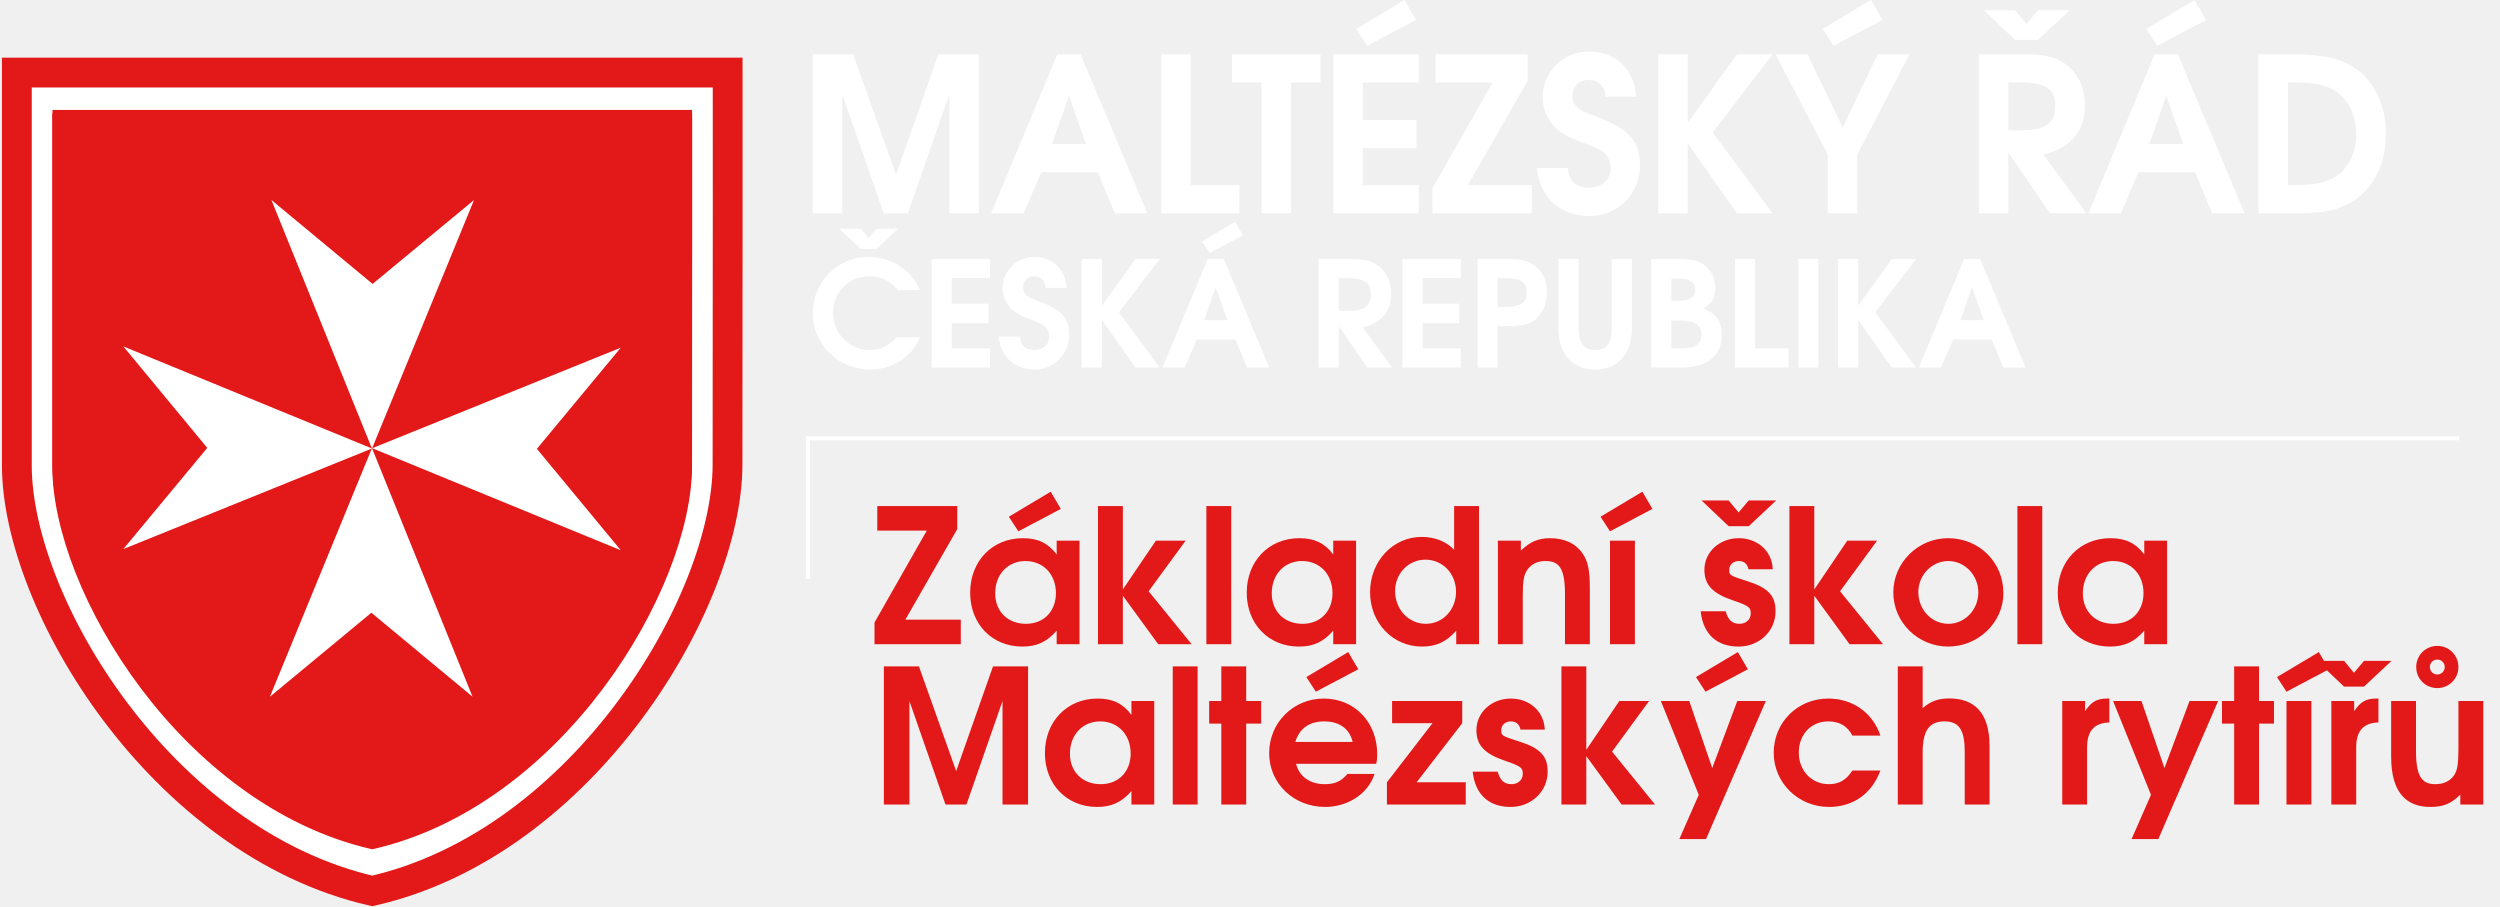
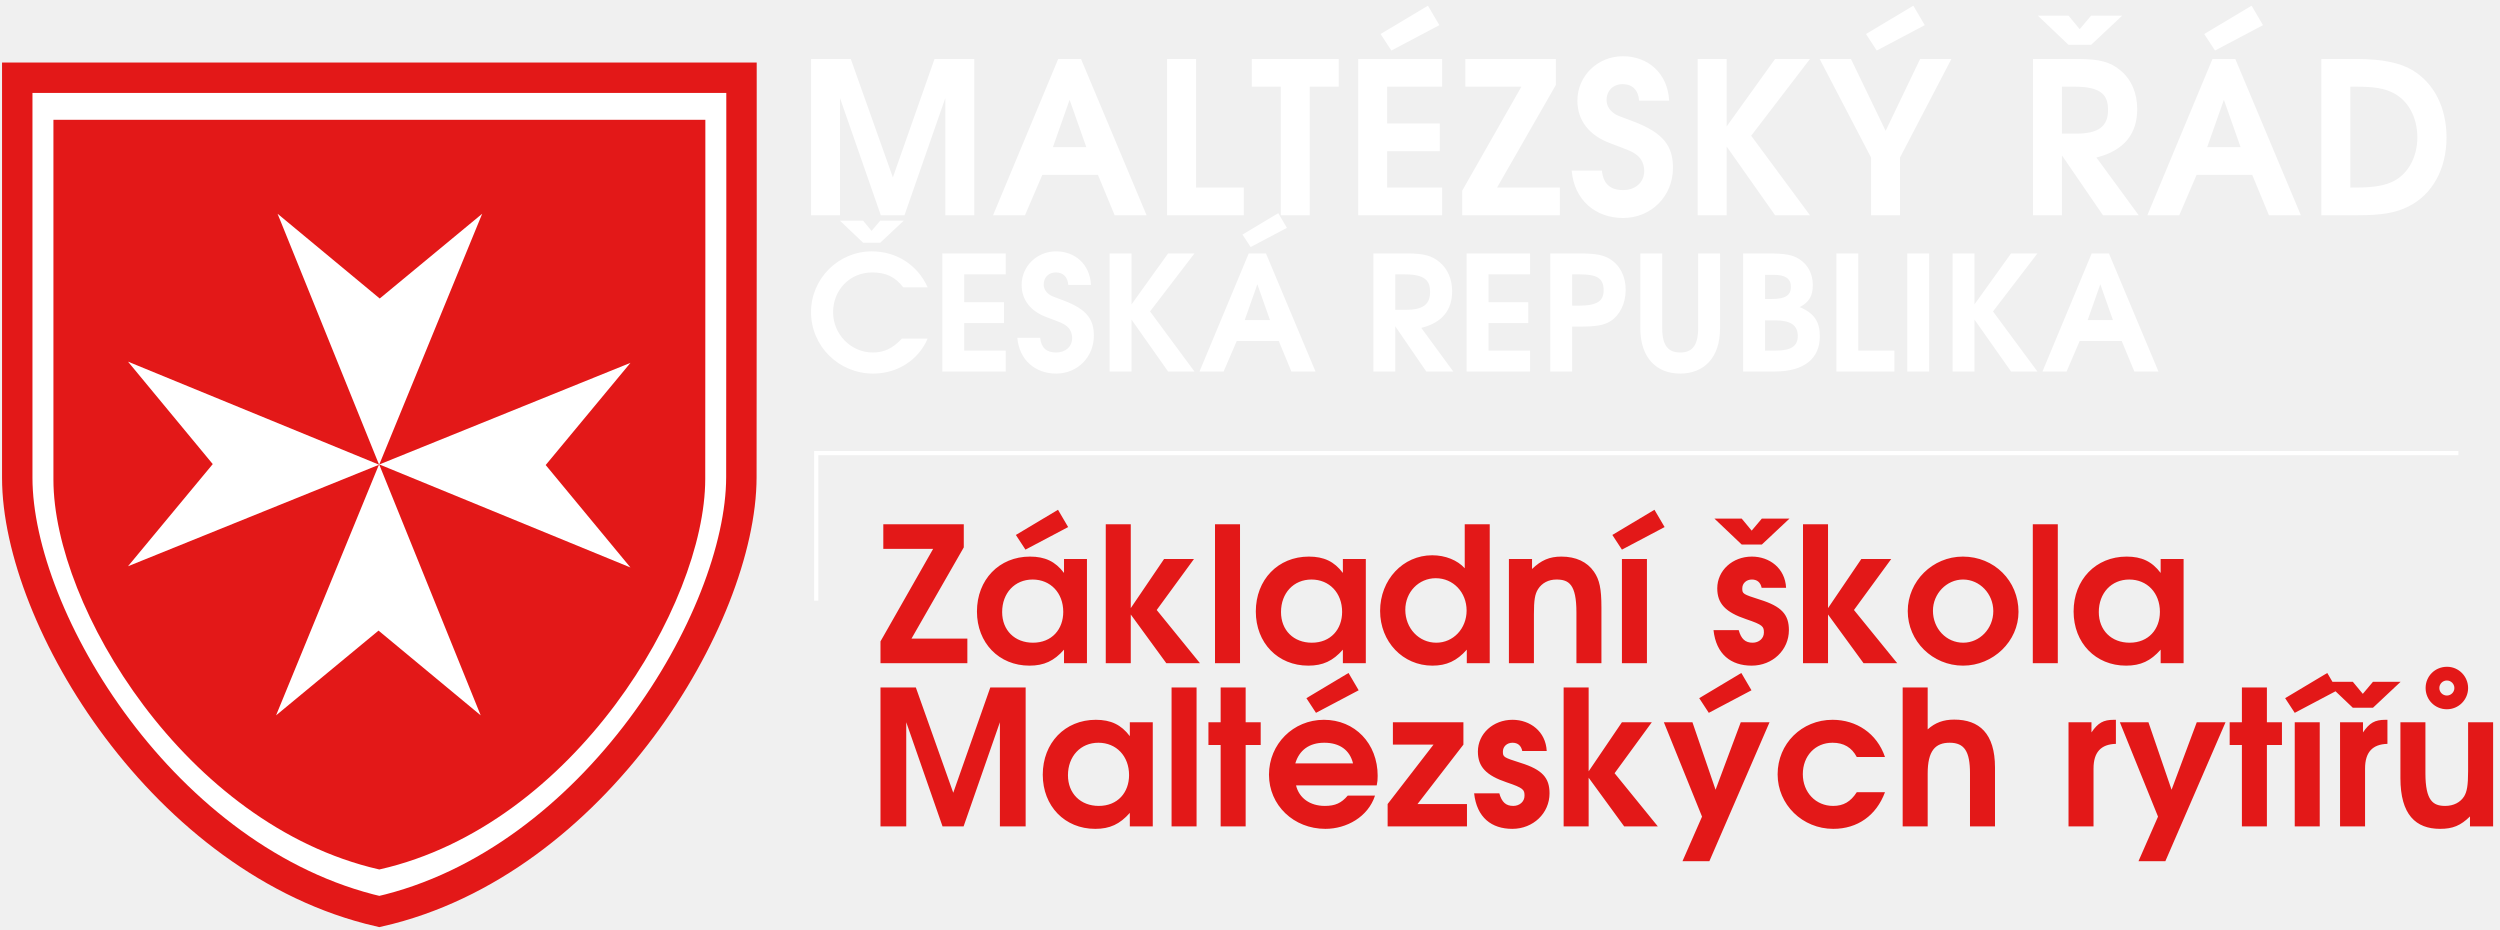
- <svg xmlns="http://www.w3.org/2000/svg" viewBox="0 -7.2 367.9 133.4" width="367.9" height="133.4" role="img">
+ <svg xmlns="http://www.w3.org/2000/svg" viewBox="-0.5 -8.91 364.30 135.51" width="364.30" height="135.51" role="img">
  <g transform="translate(-113.9 -228.2)">
-     <path fill-rule="nonzero" fill="#fff" d="M 168.67 352.11 C 200.06 344.96 221.41 309.17 221.43 288.82 C 221.47 264.14 221.45 230.60 221.45 230.60 L 115.91 230.60 C 115.91 230.60 115.90 263.93 115.91 288.91 C 115.91 309.43 137.35 344.91 168.67 352.11 " />
-     <path fill="none" stroke-width="4.43" stroke-linejoin="miter" stroke="#e31818" d="M 0.00 -0.00 C 31.42 7.15 52.79 42.99 52.82 63.36 C 52.86 88.07 52.84 121.65 52.84 121.65 L -52.82 121.65 C -52.82 121.65 -52.83 88.28 -52.82 63.27 C -52.82 42.73 -31.36 7.21 0.00 -0.00 Z M 0.00 -0.00 " transform="matrix(0.99, 0, 0, -0.99, 168.67, 352.11)" />
-     <path fill-rule="nonzero" fill="#e31818" d="M 168.67 345.53 C 196.66 339.16 215.69 307.24 215.72 289.10 C 215.75 267.09 215.74 237.18 215.74 237.18 L 121.62 237.18 C 121.62 237.18 121.62 266.91 121.62 289.18 C 121.63 307.47 140.74 339.11 168.67 345.53 " />
-     <path fill="none" stroke-width="0.89" stroke-linejoin="miter" stroke="#e31818" d="M -0.00 0.00 C 28.02 6.38 47.07 38.33 47.10 56.50 C 47.13 78.53 47.12 108.48 47.12 108.48 L -47.10 108.48 C -47.10 108.48 -47.11 78.72 -47.10 56.42 C -47.10 38.10 -27.96 6.43 -0.00 0.00 Z M -0.00 0.00 " transform="matrix(0.99, 0, 0, -0.99, 168.67, 345.53)" />
-     <path fill-rule="nonzero" fill="#fff" d="M 168.64 286.94 L 153.62 323.53 L 168.55 311.17 L 183.44 323.53 L 168.64 286.94 " />
-     <path fill-rule="nonzero" fill="#fff" d="M 168.64 287.02 L 183.66 250.43 L 168.73 262.78 L 153.84 250.43 L 168.64 287.02 " />
-     <path fill-rule="nonzero" fill="#fff" d="M 168.67 286.96 L 205.26 301.98 L 192.91 287.05 L 205.26 272.16 L 168.67 286.96 " />
-     <path fill-rule="nonzero" fill="#fff" d="M 168.64 287.00 L 132.05 271.98 L 144.40 286.91 L 132.05 301.80 L 168.64 287.00 " />
+     <path fill-rule="nonzero" fill="#fff" d="M 168.676 352.117 C 200.066 344.965 221.41 309.176 221.438 288.828 C 221.473 264.148 221.457 230.609 221.457 230.609 L 115.91 230.609 C 115.91 230.609 115.902 263.938 115.91 288.914 C 115.914 309.433 137.351 344.914 168.676 352.117 " />
+     <path fill="none" stroke-width="4.439" stroke-linejoin="miter" stroke="#e31818" d="M 0.001 -0.001 C 31.43 7.16 52.799 42.992 52.827 63.364 C 52.862 88.074 52.846 121.654 52.846 121.654 L -52.829 121.654 C -52.829 121.654 -52.837 88.285 -52.829 63.279 C -52.825 42.734 -31.361 7.21 0.001 -0.001 Z M 0.001 -0.001 " transform="matrix(0.9987, 0, 0, -0.9987, 168.6748, 352.1157)" />
+     <path fill-rule="nonzero" fill="#e31818" d="M 168.676 345.535 C 196.668 339.16 215.699 307.246 215.726 289.101 C 215.754 267.094 215.742 237.188 215.742 237.188 L 121.625 237.188 C 121.625 237.188 121.621 266.91 121.625 289.183 C 121.633 307.476 140.746 339.113 168.676 345.535 " />
+     <path fill="none" stroke-width="0.89" stroke-linejoin="miter" stroke="#e31818" d="M -0.001 0.002 C 28.025 6.384 47.08 38.337 47.107 56.504 C 47.134 78.538 47.123 108.481 47.123 108.481 L -47.109 108.481 C -47.109 108.481 -47.113 78.722 -47.109 56.422 C -47.101 38.106 -27.965 6.431 -0.001 0.002 Z M -0.001 0.002 " transform="matrix(0.9987, 0, 0, -0.9987, 168.6768, 345.5367)" />
+     <path fill-rule="nonzero" fill="#fff" d="M 168.644 286.941 L 153.629 323.531 L 168.559 311.18 L 183.445 323.531 L 168.644 286.941 " />
+     <path fill-rule="nonzero" fill="#fff" d="M 168.648 287.027 L 183.664 250.438 L 168.734 262.789 L 153.848 250.438 L 168.648 287.027 " />
+     <path fill-rule="nonzero" fill="#fff" d="M 168.68 286.969 L 205.269 301.984 L 192.918 287.055 L 205.269 272.164 L 168.68 286.969 " />
+     <path fill-rule="nonzero" fill="#fff" d="M 168.644 287.008 L 132.051 271.988 L 144.402 286.918 L 132.051 301.805 L 168.644 287.008 " />
  </g>
-   <path fill="#fff" d="M119.6 24.19H123.94V6.65L130.05 24.19H133.6L139.71 6.65V24.19H144.05V0.79H138.09L131.86 18.52L125.55 0.79H119.6ZM145.85 24.19H150.63L153.23 18.14H161.55L164.06 24.19H168.84L159.02 0.79H155.6ZM154.81 14 157.31 6.9 159.81 14ZM170.89 24.19H182.39V20.04H175.23V0.79H170.89ZM181.31 4.94H185.65V24.19H189.99V4.94H194.32V0.79H181.31ZM196.22 24.19H208.79V20.04H200.56V14.6H208.45V10.45H200.56V4.94H208.79V0.79H196.22ZM199.58 -2.94 201.19 -0.47 208.38 -4.27 206.67 -7.19ZM210.79 24.19H225.42V20.04H216.01L224.81 4.69V0.79H211.26V4.94H219.65L210.79 20.52ZM226.18 17.51C226.56 21.94 229.75 24.6 233.87 24.6C238.08 24.6 241.34 21.34 241.34 17.1C241.34 13.93 240.04 11.88 235.29 10.1C233.08 9.28 233.02 9.25 232.7 9.06C231.84 8.52 231.4 7.79 231.4 6.94C231.4 5.54 232.38 4.56 233.81 4.56C235.26 4.56 236.15 5.45 236.28 7.03H240.77C240.55 2.92 237.61 0.38 233.84 0.38C230.07 0.38 227.03 3.33 227.03 7.03C227.03 9.98 228.77 12.22 231.91 13.4C235.01 14.57 235.26 14.66 235.96 15.2C236.66 15.74 237.04 16.62 237.04 17.57C237.04 19.25 235.74 20.42 233.87 20.42C231.94 20.42 230.89 19.47 230.7 17.51ZM244.03 24.19H248.37V13.9L255.62 24.19H260.85L252.04 12.29L260.85 0.79H255.62L248.37 10.89V0.79H244.03ZM261.29 0.79 268.98 15.55V24.19H273.32V15.55L281.01 0.79H276.33L271.17 11.56L265.98 0.79ZM268.22 -2.94 269.84 -0.47 277.03 -4.27 275.32 -7.19ZM291.21 24.19H295.55V15.23L301.69 24.19H307.04L300.71 15.55C304.92 14.5 306.82 11.94 306.82 8.3C306.82 5.92 305.96 3.9 304.35 2.54C302.83 1.24 301.15 0.79 297.95 0.79H291.21ZM291.94 -5.7 296.53 -1.33H299.92L304.57 -5.7H299.92L298.21 -3.67L296.53 -5.7ZM295.55 11.97V4.94H297.48C301.6 4.94 302.45 6.33 302.45 8.42C302.45 10.89 301.03 11.97 297.67 11.97ZM307.33 24.19H312.11L314.7 18.14H323.03L325.53 24.19H330.31L320.5 0.79H317.08ZM315.84 -2.94 317.46 -0.47 324.64 -4.27 322.94 -7.19ZM316.29 14 318.79 6.9 321.29 14ZM332.37 24.19H337.82C341.36 24.19 343.48 23.84 345.38 22.89C348.99 21.12 351.11 17.26 351.11 12.54C351.11 8.11 349.28 4.43 346.02 2.47C344.18 1.36 341.39 0.79 337.72 0.79H332.37ZM336.71 20.04V4.94H337.56C340.32 4.94 341.81 5.19 343.17 5.89C345.38 7.03 346.75 9.53 346.75 12.54C346.75 15.36 345.45 17.86 343.36 19C342.06 19.73 340.25 20.04 337.66 20.04Z M119.6 38.84C119.6 43.45 123.35 47.18 128.03 47.18C131.29 47.18 134.15 45.36 135.41 42.44H131.92C130.62 43.8 129.5 44.32 127.96 44.32C125.02 44.32 122.59 41.85 122.59 38.86C122.59 35.85 124.84 33.47 127.9 33.47C129.76 33.47 131.01 34.08 132.1 35.49H135.41C134 32.39 131.12 30.61 127.83 30.61C123.3 30.61 119.6 34.32 119.6 38.84ZM123.52 26.46 126.66 29.44H128.98L132.16 26.46H128.98L127.81 27.84L126.66 26.46ZM137.1 46.9H145.69V44.06H140.06V40.34H145.46V37.5H140.06V33.73H145.69V30.9H137.1ZM146.97 42.33C147.23 45.36 149.42 47.18 152.23 47.18C155.11 47.18 157.34 44.95 157.34 42.05C157.34 39.88 156.46 38.47 153.21 37.26C151.69 36.7 151.65 36.68 151.43 36.55C150.85 36.18 150.54 35.68 150.54 35.1C150.54 34.14 151.22 33.47 152.19 33.47C153.19 33.47 153.79 34.08 153.88 35.16H156.95C156.8 32.35 154.79 30.61 152.21 30.61C149.64 30.61 147.56 32.63 147.56 35.16C147.56 37.17 148.75 38.71 150.89 39.51C153.01 40.31 153.19 40.38 153.66 40.75C154.14 41.12 154.4 41.72 154.4 42.37C154.4 43.52 153.51 44.32 152.23 44.32C150.91 44.32 150.2 43.67 150.07 42.33ZM159.18 46.9H162.15V39.86L167.11 46.9H170.68L164.66 38.76L170.68 30.9H167.11L162.15 37.8V30.9H159.18ZM171.07 46.9H174.34L176.12 42.76H181.81L183.52 46.9H186.79L180.08 30.9H177.74ZM176.9 28.34 178 30.03 182.92 27.43 181.75 25.44ZM177.2 39.92 178.91 35.07 180.62 39.92ZM194.05 46.9H197.01V40.77L201.21 46.9H204.87L200.54 40.99C203.42 40.27 204.72 38.52 204.72 36.03C204.72 34.4 204.14 33.02 203.03 32.09C201.99 31.2 200.85 30.9 198.66 30.9H194.05ZM197.01 38.54V33.73H198.33C201.15 33.73 201.73 34.68 201.73 36.11C201.73 37.8 200.76 38.54 198.46 38.54ZM206.39 46.9H214.99V44.06H209.36V40.34H214.75V37.5H209.36V33.73H214.99V30.9H206.39ZM217.43 46.9H220.4V40.81H221.35C223.63 40.81 224.67 40.64 225.55 40.1C226.85 39.3 227.65 37.67 227.65 35.83C227.65 33.99 226.87 32.48 225.49 31.63C224.58 31.09 223.52 30.9 221.4 30.9H217.43ZM220.4 37.98V33.73H221.4C223.67 33.73 224.67 34.19 224.67 35.88C224.67 37.26 223.93 37.98 221.27 37.98ZM229.34 41.03C229.34 45.1 231.59 47.18 234.73 47.18C237.9 47.18 240.15 45.12 240.15 41.03V30.9H237.18V41.03C237.18 43.54 236.23 44.32 234.76 44.32C233.24 44.32 232.31 43.52 232.31 41.03V30.9H229.34ZM242.98 46.9H247.25C251.36 46.9 253.38 45.06 253.38 42.13C253.38 40.23 252.68 39.02 250.65 38.17C251.93 37.5 252.43 36.66 252.43 35.16C252.43 33.67 251.75 32.41 250.61 31.67C249.65 31.07 248.66 30.9 246.28 30.9H242.98ZM245.95 44.06V39.97H247.36C249.42 39.97 250.39 40.64 250.39 42.07C250.39 43.45 249.5 44.06 247.42 44.06ZM245.95 37.07V33.8H247.16C248.7 33.8 249.46 34.32 249.46 35.42C249.46 36.57 248.7 37.07 246.9 37.07ZM255.33 46.9H263.19V44.06H258.29V30.9H255.33ZM264.64 46.9H267.6V30.9H264.64ZM270.48 46.9H273.45V39.86L278.41 46.9H281.98L275.96 38.76L281.98 30.9H278.41L273.45 37.8V30.9H270.48ZM282.37 46.9H285.64L287.42 42.76H293.11L294.82 46.9H298.09L291.38 30.9H289.04ZM288.5 39.92 290.21 35.07 291.92 39.92Z" />
-   <path fill="none" stroke="#fff" stroke-width=".6" d="M118.6 57.3H361.9M118.9 57V78" />
-   <path fill="#e31818" d="M128.69 87.6H141.39V83.99H133.23L140.87 70.66V67.27H129.10V70.88H136.39L128.69 84.41ZM142.77 80.03C142.77 84.63 145.99 87.95 150.44 87.95C152.59 87.95 154.04 87.27 155.50 85.61V87.6H158.86V72.36H155.50V74.39C154.24 72.72 152.73 72.00 150.53 72.00C146.01 72.00 142.77 75.38 142.77 80.03ZM146.45 80.11C146.45 77.34 148.30 75.36 150.91 75.36C153.52 75.36 155.39 77.31 155.39 80.09C155.39 82.62 153.74 84.60 150.97 84.60C148.30 84.60 146.45 82.78 146.45 80.11ZM148.46 68.84 149.86 70.99 156.11 67.69 154.62 65.16ZM161.58 87.6H165.24V80.47L170.44 87.6H175.36L169.03 79.81L174.48 72.36H170.10L165.24 79.54V67.27H161.58ZM177.53 87.6H181.19V67.27H177.53ZM183.47 80.03C183.47 84.63 186.69 87.95 191.14 87.95C193.29 87.95 194.74 87.27 196.20 85.61V87.6H199.56V72.36H196.20V74.39C194.94 72.72 193.42 72.00 191.23 72.00C186.71 72.00 183.47 75.38 183.47 80.03ZM187.15 80.11C187.15 77.34 189.00 75.36 191.61 75.36C194.22 75.36 196.09 77.31 196.09 80.09C196.09 82.62 194.44 84.60 191.67 84.60C189.00 84.60 187.15 82.78 187.15 80.11ZM201.62 79.95C201.62 84.46 204.95 87.95 209.26 87.95C211.33 87.95 212.84 87.27 214.30 85.61V87.6H217.65V67.27H213.99V73.71C212.92 72.53 211.16 71.81 209.24 71.81C204.98 71.81 201.62 75.38 201.62 79.95ZM205.30 79.78C205.30 77.20 207.26 75.16 209.76 75.16C212.32 75.16 214.27 77.23 214.27 79.89C214.27 82.53 212.32 84.60 209.84 84.60C207.29 84.60 205.30 82.48 205.30 79.78ZM220.43 87.6H224.09V80.42C224.09 78.38 224.23 77.50 224.69 76.76C225.27 75.85 226.23 75.36 227.39 75.36C229.20 75.36 230.30 76.07 230.30 80.14V87.6H233.96V79.43C233.96 76.71 233.69 75.38 232.86 74.20C231.87 72.77 230.22 72.00 228.10 72.00C226.37 72.00 225.16 72.53 223.81 73.82V72.36H220.43ZM235.53 68.84 236.93 70.99 243.17 67.69 241.69 65.16ZM236.93 87.6H240.59V72.36H236.93ZM250.27 82.75C250.65 86.30 252.82 87.95 255.85 87.95C258.90 87.95 261.29 85.67 261.29 82.75C261.29 80.50 260.25 79.29 257.06 78.30C254.56 77.50 254.47 77.45 254.47 76.65C254.47 75.91 255.08 75.36 255.88 75.36C256.65 75.36 257.14 75.77 257.31 76.57H260.88C260.75 73.71 258.46 72.00 255.88 72.00C253.04 72.00 250.82 74.04 250.82 76.65C250.82 78.88 252.03 80.14 255.05 81.16C257.50 81.99 257.64 82.23 257.64 83.11C257.64 83.97 256.92 84.60 255.99 84.60C254.91 84.60 254.31 84.05 253.95 82.75ZM250.40 66.45 254.39 70.24H257.34L261.38 66.45H257.34L255.85 68.21L254.39 66.45ZM263.33 87.6H266.99V80.47L272.18 87.6H277.11L270.78 79.81L276.23 72.36H271.85L266.99 79.54V67.27H263.33ZM278.62 79.98C278.62 84.38 282.25 87.95 286.71 87.95C291.13 87.95 294.82 84.38 294.82 80.09C294.82 75.55 291.27 72.00 286.68 72.00C282.25 72.00 278.62 75.61 278.62 79.98ZM282.30 79.92C282.30 77.42 284.31 75.36 286.71 75.36C289.15 75.36 291.13 77.45 291.13 79.98C291.13 82.53 289.15 84.60 286.73 84.60C284.26 84.60 282.30 82.53 282.30 79.92ZM296.88 87.6H300.54V67.27H296.88ZM302.82 80.03C302.82 84.63 306.04 87.95 310.49 87.95C312.64 87.95 314.1 87.27 315.55 85.61V87.6H318.91V72.36H315.55V74.39C314.29 72.72 312.78 72.00 310.58 72.00C306.07 72.00 302.82 75.38 302.82 80.03ZM306.51 80.11C306.51 77.34 308.35 75.36 310.96 75.36C313.57 75.36 315.44 77.31 315.44 80.09C315.44 82.62 313.79 84.60 311.02 84.60C308.35 84.60 306.51 82.78 306.51 80.11Z" />
-   <path fill="#e31818" d="M130.07 111.2H133.83V95.96L139.14 111.2H142.22L147.53 95.96V111.2H151.29V90.87H146.13L140.71 106.27L135.23 90.87H130.07ZM153.77 103.63C153.77 108.23 156.99 111.55 161.44 111.55C163.59 111.55 165.04 110.87 166.50 109.22V111.2H169.86V95.96H166.50V98.0C165.24 96.32 163.73 95.60 161.53 95.60C157.01 95.60 153.77 98.99 153.77 103.63ZM157.45 103.72C157.45 100.94 159.30 98.96 161.91 98.96C164.52 98.96 166.39 100.91 166.39 103.69C166.39 106.22 164.74 108.20 161.97 108.20C159.30 108.20 157.45 106.38 157.45 103.72ZM172.58 111.2H176.24V90.87H172.58ZM177.94 99.29H179.73V111.2H183.39V99.29H185.59V95.96H183.39V90.87H179.73V95.96H177.94ZM186.77 103.63C186.77 108.09 190.37 111.55 195.02 111.55C198.10 111.55 201.26 109.82 202.28 106.69H198.29C197.36 107.79 196.45 108.20 194.94 108.20C192.76 108.20 191.17 107.04 190.73 105.20H202.53C202.64 104.68 202.67 104.35 202.67 103.80C202.67 99.07 199.34 95.60 194.80 95.60C190.32 95.60 186.77 99.15 186.77 103.63ZM190.62 101.98C191.20 100.03 192.68 98.96 194.85 98.96C197.11 98.96 198.6 100.03 199.06 101.98ZM192.24 92.44 193.64 94.59 199.89 91.29 198.40 88.76ZM204.1 111.2H215.70V107.92H208.47L215.18 99.23V95.96H204.86V99.23H210.80L204.1 107.92ZM216.72 106.36C217.10 109.90 219.28 111.55 222.30 111.55C225.35 111.55 227.75 109.27 227.75 106.36C227.75 104.10 226.70 102.89 223.51 101.90C221.01 101.10 220.92 101.05 220.92 100.25C220.92 99.51 221.53 98.96 222.33 98.96C223.10 98.96 223.59 99.37 223.76 100.17H227.33C227.2 97.31 224.91 95.60 222.33 95.60C219.5 95.60 217.27 97.64 217.27 100.25C217.27 102.48 218.48 103.74 221.50 104.76C223.95 105.59 224.09 105.83 224.09 106.71C224.09 107.57 223.37 108.20 222.44 108.20C221.36 108.20 220.76 107.65 220.40 106.36ZM229.78 111.2H233.44V104.07L238.64 111.2H243.56L237.23 103.41L242.68 95.96H238.30L233.44 103.14V90.87H229.78ZM244.41 95.96 249.99 109.77 247.13 116.28H251.06L259.86 95.96H255.66L251.97 105.83L248.59 95.96ZM249.58 92.44 250.98 94.59 257.22 91.29 255.74 88.76ZM261.02 103.58C261.02 108.01 264.65 111.55 269.16 111.55C272.71 111.55 275.46 109.60 276.72 106.19H272.60C271.69 107.59 270.65 108.20 269.13 108.20C266.60 108.20 264.71 106.22 264.71 103.55C264.71 100.88 266.52 98.96 269.05 98.96C270.70 98.96 271.86 99.65 272.60 101.05H276.72C275.54 97.56 272.52 95.60 269.05 95.60C264.54 95.60 261.02 99.10 261.02 103.58ZM279.28 111.2H282.94V103.47C282.94 100.11 284.07 98.96 286.16 98.96C288.30 98.96 289.13 100.22 289.13 103.41V111.2H292.78V102.59C292.78 97.58 290.47 95.58 286.82 95.58C285.25 95.58 284.04 96.02 282.94 97.01V90.87H279.28ZM303.48 111.2H307.14V102.73C307.14 100.36 308.21 99.18 310.41 99.12V95.60H310.14C308.57 95.60 307.80 96.04 306.84 97.45V95.96H303.48ZM310.96 95.96 316.54 109.77 313.68 116.28H317.62L326.42 95.96H322.21L318.52 105.83L315.14 95.96ZM326.99 99.29H328.78V111.2H332.44V99.29H334.64V95.96H332.44V90.87H328.78V95.96H326.99ZM335.08 92.44 336.48 94.59 342.72 91.29 341.24 88.76ZM336.48 111.2H340.14V95.96H336.48ZM340.96 90.05 344.95 93.84H347.89L351.94 90.05H347.89L346.41 91.81L344.95 90.05ZM343.08 111.2H346.74V102.73C346.74 100.36 347.81 99.18 350.01 99.12V95.60H349.74C348.17 95.60 347.40 96.04 346.44 97.45V95.96H343.08ZM351.88 104.13C351.88 109.49 354.14 111.55 357.68 111.55C359.53 111.55 360.68 111.09 362.06 109.74V111.2H365.44V95.96H361.78V103.14C361.78 105.17 361.62 106.11 361.20 106.8C360.65 107.68 359.66 108.20 358.43 108.20C356.67 108.20 355.54 107.46 355.54 103.41V95.96H351.88ZM355.57 90.96C355.57 92.69 356.94 94.06 358.67 94.06C360.38 94.06 361.78 92.69 361.78 90.96C361.78 89.25 360.41 87.85 358.70 87.85C356.94 87.85 355.57 89.22 355.57 90.96ZM357.57 90.96C357.57 90.35 358.07 89.86 358.67 89.86C359.28 89.86 359.77 90.35 359.77 90.96C359.77 91.56 359.28 92.06 358.67 92.06C358.07 92.06 357.57 91.56 357.57 90.96Z" />
+   <path fill="#fff" d="M117.684 22.455H121.905V5.385L127.852 22.455H131.302L137.249 5.385V22.455H141.47V-0.315H135.678L129.608 16.94L123.476 -0.315H117.684ZM144.209 22.455H148.862L151.389 16.57H159.492L161.926 22.455H166.579L157.027 -0.315H153.7ZM152.929 12.534 155.363 5.632 157.798 12.534ZM169.565 22.455H180.749V18.419H173.786V-0.315H169.565ZM181.917 3.721H186.138V22.455H190.359V3.721H194.581V-0.315H181.917ZM197.412 22.455H209.644V18.419H201.633V13.119H209.306V9.083H201.633V3.721H209.644V-0.315H197.412ZM200.678 -3.951 202.25 -1.547 209.244 -5.245 207.58 -8.079ZM212.569 22.455H226.804V18.419H217.653L226.218 3.475V-0.315H213.031V3.721H221.196L212.569 18.881ZM228.526 15.954C228.896 20.267 232.008 22.856 236.013 22.856C240.111 22.856 243.285 19.682 243.285 15.553C243.285 12.472 242.022 10.469 237.4 8.744C235.243 7.943 235.181 7.912 234.873 7.727C234.041 7.203 233.61 6.495 233.61 5.663C233.61 4.307 234.565 3.352 235.952 3.352C237.369 3.352 238.232 4.214 238.355 5.755H242.73C242.514 1.75 239.649 -0.715 235.982 -0.715C232.316 -0.715 229.358 2.15 229.358 5.755C229.358 8.62 231.053 10.808 234.103 11.948C237.123 13.088 237.369 13.181 238.047 13.704C238.725 14.228 239.094 15.091 239.094 16.015C239.094 17.648 237.831 18.788 236.013 18.788C234.134 18.788 233.117 17.864 232.932 15.954ZM246.887 22.455H251.108V12.441L258.164 22.455H263.248L254.682 10.87L263.248 -0.315H258.164L251.108 9.514V-0.315H246.887ZM264.662 -0.315 272.149 14.043V22.455H276.37V14.043L283.858 -0.315H279.298L274.275 10.161L269.222 -0.315ZM271.41 -3.951 272.981 -1.547 279.976 -5.245 278.312 -8.079ZM295.745 22.455H299.966V13.735L305.944 22.455H311.151L304.988 14.043C309.087 13.027 310.935 10.531 310.935 6.987C310.935 4.677 310.103 2.705 308.532 1.38C307.053 0.117 305.42 -0.315 302.308 -0.315H295.745ZM296.454 -6.631 300.921 -2.379H304.218L308.748 -6.631H304.218L302.554 -4.659L300.921 -6.631ZM299.966 10.562V3.721H301.846C305.851 3.721 306.683 5.077 306.683 7.111C306.683 9.514 305.297 10.562 302.031 10.562ZM312.411 22.455H317.064L319.59 16.57H327.694L330.128 22.455H334.781L325.229 -0.315H321.901ZM320.7 -3.951 322.271 -1.547 329.265 -5.245 327.601 -8.079ZM321.131 12.534 323.565 5.632 325.999 12.534ZM337.766 22.455H343.066C346.517 22.455 348.581 22.116 350.43 21.192C353.942 19.466 356.007 15.707 356.007 11.116C356.007 6.803 354.22 3.228 351.046 1.318C349.259 0.24 346.548 -0.315 342.973 -0.315H337.766ZM341.987 18.419V3.721H342.819C345.5 3.721 346.948 3.968 348.273 4.646C350.43 5.755 351.755 8.189 351.755 11.116C351.755 13.858 350.491 16.293 348.458 17.402C347.195 18.11 345.438 18.419 342.912 18.419Z M117.684 36.565C117.684 41.524 121.711 45.529 126.74 45.529C130.256 45.529 133.329 43.573 134.679 40.43H130.931C129.534 41.897 128.323 42.456 126.671 42.456C123.504 42.456 120.897 39.801 120.897 36.588C120.897 33.352 123.318 30.791 126.601 30.791C128.603 30.791 129.953 31.443 131.117 32.956H134.679C133.166 29.627 130.07 27.718 126.531 27.718C121.665 27.718 117.684 31.699 117.684 36.565ZM121.898 23.248 125.274 26.461H127.765L131.187 23.248H127.765L126.507 24.738L125.274 23.248ZM136.812 45.226H146.055V42.176H140.002V38.172H145.799V35.122H140.002V31.07H146.055V28.021H136.812ZM147.745 40.314C148.025 43.573 150.376 45.529 153.403 45.529C156.5 45.529 158.898 43.131 158.898 40.011C158.898 37.683 157.943 36.169 154.451 34.865C152.821 34.26 152.774 34.237 152.542 34.097C151.913 33.701 151.587 33.166 151.587 32.537C151.587 31.513 152.309 30.791 153.357 30.791C154.428 30.791 155.079 31.443 155.173 32.607H158.479C158.316 29.581 156.15 27.718 153.38 27.718C150.609 27.718 148.374 29.883 148.374 32.607C148.374 34.772 149.655 36.425 151.96 37.287C154.241 38.148 154.428 38.218 154.94 38.614C155.452 39.01 155.731 39.662 155.731 40.36C155.731 41.594 154.777 42.456 153.403 42.456C151.983 42.456 151.214 41.757 151.075 40.314ZM161.193 45.226H164.383V37.659L169.715 45.226H173.556L167.084 36.472L173.556 28.021H169.715L164.383 35.448V28.021H161.193ZM174.292 45.226H177.807L179.717 40.779H185.84L187.679 45.226H191.195L183.977 28.021H181.463ZM180.555 25.273 181.742 27.089 187.027 24.295 185.77 22.154ZM180.881 37.729 182.72 32.514 184.559 37.729ZM199.627 45.226H202.817V38.637L207.334 45.226H211.269L206.612 38.87C209.709 38.102 211.106 36.216 211.106 33.538C211.106 31.792 210.477 30.302 209.29 29.301C208.172 28.346 206.938 28.021 204.587 28.021H199.627ZM202.817 36.239V31.07H204.237C207.264 31.07 207.893 32.095 207.893 33.632C207.893 35.448 206.845 36.239 204.377 36.239ZM213.215 45.226H222.458V42.176H216.405V38.172H222.202V35.122H216.405V31.07H222.458V28.021H213.215ZM225.405 45.226H228.595V38.684H229.62C232.064 38.684 233.182 38.498 234.136 37.916C235.533 37.054 236.395 35.308 236.395 33.329C236.395 31.35 235.556 29.72 234.066 28.812C233.089 28.23 231.948 28.021 229.666 28.021H225.405ZM228.595 35.634V31.07H229.666C232.111 31.07 233.182 31.559 233.182 33.376C233.182 34.865 232.39 35.634 229.526 35.634ZM238.527 38.917C238.527 43.294 240.949 45.529 244.325 45.529C247.724 45.529 250.145 43.317 250.145 38.917V28.021H246.956V38.917C246.956 41.617 245.931 42.456 244.348 42.456C242.718 42.456 241.717 41.594 241.717 38.917V28.021H238.527ZM253.512 45.226H258.098C262.522 45.226 264.687 43.247 264.687 40.104C264.687 38.055 263.942 36.751 261.754 35.843C263.127 35.122 263.663 34.214 263.663 32.607C263.663 31.001 262.941 29.65 261.707 28.859C260.683 28.207 259.612 28.021 257.051 28.021H253.512ZM256.701 42.176V37.776H258.215C260.426 37.776 261.474 38.498 261.474 40.034C261.474 41.524 260.52 42.176 258.285 42.176ZM256.701 34.656V31.14H258.005C259.658 31.14 260.473 31.699 260.473 32.886C260.473 34.12 259.658 34.656 257.726 34.656ZM267.099 45.226H275.551V42.176H270.289V28.021H267.099ZM277.427 45.226H280.617V28.021H277.427ZM284.03 45.226H287.22V37.659L292.551 45.226H296.393L289.92 36.472L296.393 28.021H292.551L287.22 35.448V28.021H284.03ZM297.129 45.226H300.644L302.553 40.779H308.676L310.516 45.226H314.031L306.814 28.021H304.3ZM303.717 37.729 305.557 32.514 307.396 37.729Z" />
+   <path fill="none" stroke="#fff" stroke-width="0.61" d="M118.44 78.62V57.12H357.74" />
+   <path fill="#e31818" d="M127.804 87.732H140.463V84.143H132.325L139.943 70.853V67.483H128.215V71.072H135.476L127.804 84.554ZM141.861 80.197C141.861 84.773 145.067 88.088 149.506 88.088C151.643 88.088 153.095 87.403 154.548 85.759V87.732H157.891V72.552H154.548V74.579C153.287 72.908 151.78 72.196 149.588 72.196C145.094 72.196 141.861 75.566 141.861 80.197ZM145.533 80.279C145.533 77.511 147.369 75.539 149.972 75.539C152.575 75.539 154.438 77.484 154.438 80.252C154.438 82.772 152.794 84.745 150.026 84.745C147.369 84.745 145.533 82.937 145.533 80.279ZM147.533 69.044 148.93 71.182 155.15 67.894 153.671 65.373ZM160.631 87.732H164.275V80.635L169.454 87.732H174.359L168.056 79.978L173.482 72.552H169.125L164.275 79.704V67.483H160.631ZM176.551 87.732H180.195V67.483H176.551ZM182.497 80.197C182.497 84.773 185.703 88.088 190.142 88.088C192.279 88.088 193.731 87.403 195.184 85.759V87.732H198.527V72.552H195.184V74.579C193.923 72.908 192.416 72.196 190.224 72.196C185.73 72.196 182.497 75.566 182.497 80.197ZM186.169 80.279C186.169 77.511 188.005 75.539 190.608 75.539C193.211 75.539 195.074 77.484 195.074 80.252C195.074 82.772 193.43 84.745 190.662 84.745C188.005 84.745 186.169 82.937 186.169 80.279ZM200.609 80.115C200.609 84.608 203.925 88.088 208.227 88.088C210.282 88.088 211.789 87.403 213.241 85.759V87.732H216.584V67.483H212.94V73.894C211.871 72.716 210.117 72.004 208.199 72.004C203.952 72.004 200.609 75.566 200.609 80.115ZM204.281 79.95C204.281 77.374 206.226 75.347 208.72 75.347C211.268 75.347 213.214 77.402 213.214 80.06C213.214 82.69 211.268 84.745 208.802 84.745C206.254 84.745 204.281 82.635 204.281 79.95ZM219.379 87.732H223.023V80.58C223.023 78.553 223.16 77.676 223.626 76.936C224.202 76.032 225.161 75.539 226.311 75.539C228.12 75.539 229.216 76.251 229.216 80.306V87.732H232.86V79.594C232.86 76.881 232.586 75.566 231.764 74.388C230.778 72.963 229.134 72.196 227.024 72.196C225.298 72.196 224.092 72.716 222.749 74.004V72.552H219.379ZM234.45 69.044 235.847 71.182 242.067 67.894 240.587 65.373ZM235.847 87.732H239.491V72.552H235.847ZM249.191 82.909C249.575 86.444 251.74 88.088 254.754 88.088C257.795 88.088 260.179 85.814 260.179 82.909C260.179 80.663 259.138 79.457 255.959 78.471C253.466 77.676 253.384 77.621 253.384 76.826C253.384 76.087 253.987 75.539 254.781 75.539C255.548 75.539 256.042 75.95 256.206 76.744H259.768C259.631 73.894 257.357 72.196 254.781 72.196C251.959 72.196 249.739 74.223 249.739 76.826C249.739 79.046 250.945 80.306 253.959 81.32C256.398 82.142 256.535 82.389 256.535 83.266C256.535 84.115 255.822 84.745 254.891 84.745C253.822 84.745 253.219 84.197 252.863 82.909ZM249.328 66.661 253.302 70.442H256.233L260.262 66.661H256.233L254.754 68.414L253.302 66.661ZM262.234 87.732H265.879V80.635L271.058 87.732H275.962L269.66 79.978L275.086 72.552H270.729L265.879 79.704V67.483H262.234ZM277.497 80.142C277.497 84.526 281.114 88.088 285.553 88.088C289.964 88.088 293.636 84.526 293.636 80.252C293.636 75.73 290.101 72.196 285.525 72.196C281.114 72.196 277.497 75.785 277.497 80.142ZM281.169 80.087C281.169 77.594 283.169 75.539 285.553 75.539C287.991 75.539 289.964 77.621 289.964 80.142C289.964 82.69 287.991 84.745 285.58 84.745C283.114 84.745 281.169 82.69 281.169 80.087ZM295.719 87.732H299.363V67.483H295.719ZM301.665 80.197C301.665 84.773 304.871 88.088 309.31 88.088C311.447 88.088 312.899 87.403 314.351 85.759V87.732H317.694V72.552H314.351V74.579C313.091 72.908 311.584 72.196 309.392 72.196C304.898 72.196 301.665 75.566 301.665 80.197ZM305.337 80.279C305.337 77.511 307.172 75.539 309.775 75.539C312.379 75.539 314.242 77.484 314.242 80.252C314.242 82.772 312.598 84.745 309.83 84.745C307.172 84.745 305.337 82.937 305.337 80.279Z M127.804 111.515H131.558V96.335L136.846 111.515H139.915L145.204 96.335V111.515H148.958V91.266H143.806L138.408 106.61L132.956 91.266H127.804ZM151.451 103.98C151.451 108.556 154.657 111.871 159.096 111.871C161.233 111.871 162.686 111.186 164.138 109.542V111.515H167.481V96.335H164.138V98.363C162.878 96.691 161.37 95.979 159.178 95.979C154.685 95.979 151.451 99.349 151.451 103.98ZM155.123 104.062C155.123 101.295 156.959 99.322 159.562 99.322C162.165 99.322 164.028 101.267 164.028 104.035C164.028 106.556 162.384 108.528 159.617 108.528C156.959 108.528 155.123 106.72 155.123 104.062ZM170.221 111.515H173.865V91.266H170.221ZM175.592 99.65H177.373V111.515H181.017V99.65H183.209V96.335H181.017V91.266H177.373V96.335H175.592ZM184.415 103.98C184.415 108.419 188.005 111.871 192.635 111.871C195.704 111.871 198.855 110.145 199.869 107.022H195.896C194.964 108.118 194.06 108.528 192.553 108.528C190.388 108.528 188.799 107.378 188.361 105.542H200.116C200.225 105.021 200.253 104.692 200.253 104.144C200.253 99.431 196.937 95.979 192.416 95.979C187.95 95.979 184.415 99.513 184.415 103.98ZM188.251 102.336C188.827 100.39 190.306 99.322 192.471 99.322C194.718 99.322 196.197 100.39 196.663 102.336ZM189.868 92.828 191.265 94.965 197.485 91.677 196.006 89.156ZM201.705 111.515H213.268V108.254H206.062L212.748 99.596V96.335H202.472V99.596H208.391L201.705 108.254ZM214.31 106.693C214.693 110.227 216.858 111.871 219.872 111.871C222.914 111.871 225.298 109.597 225.298 106.693C225.298 104.446 224.256 103.24 221.078 102.254C218.584 101.459 218.502 101.404 218.502 100.61C218.502 99.87 219.105 99.322 219.899 99.322C220.667 99.322 221.16 99.733 221.324 100.527H224.887C224.75 97.678 222.475 95.979 219.899 95.979C217.077 95.979 214.858 98.007 214.858 100.61C214.858 102.829 216.063 104.09 219.077 105.103C221.516 105.925 221.653 106.172 221.653 107.049C221.653 107.898 220.941 108.528 220.009 108.528C218.94 108.528 218.338 107.981 217.981 106.693ZM227.353 111.515H230.997V104.418L236.176 111.515H241.081L234.778 103.761L240.204 96.335H235.847L230.997 103.487V91.266H227.353ZM241.958 96.335 247.52 110.09 244.67 116.585H248.589L257.357 96.335H253.165L249.493 106.172L246.122 96.335ZM247.109 92.828 248.506 94.965 254.726 91.677 253.247 89.156ZM258.535 103.925C258.535 108.337 262.152 111.871 266.646 111.871C270.181 111.871 272.921 109.926 274.181 106.528H270.071C269.167 107.926 268.126 108.528 266.618 108.528C264.098 108.528 262.207 106.556 262.207 103.898C262.207 101.24 264.015 99.322 266.536 99.322C268.18 99.322 269.331 100.007 270.071 101.404H274.181C273.003 97.924 269.989 95.979 266.536 95.979C262.043 95.979 258.535 99.459 258.535 103.925ZM276.757 111.515H280.401V103.816C280.401 100.473 281.525 99.322 283.607 99.322C285.745 99.322 286.567 100.582 286.567 103.761V111.515H290.211V102.939C290.211 97.952 287.909 95.951 284.265 95.951C282.703 95.951 281.497 96.39 280.401 97.376V91.266H276.757ZM300.925 111.515H304.569V103.076C304.569 100.719 305.638 99.541 307.83 99.486V95.979H307.556C305.994 95.979 305.227 96.417 304.268 97.815V96.335H300.925ZM308.405 96.335 313.968 110.09 311.118 116.585H315.036L323.805 96.335H319.613L315.941 106.172L312.57 96.335ZM324.408 99.65H326.189V111.515H329.833V99.65H332.025V96.335H329.833V91.266H326.189V96.335H324.408ZM332.491 92.828 333.889 94.965 340.109 91.677 338.629 89.156ZM333.889 111.515H337.533V96.335H333.889ZM338.382 90.444 342.356 94.225H345.287L349.315 90.444H345.287L343.808 92.197L342.356 90.444ZM340.492 111.515H344.137V103.076C344.137 100.719 345.205 99.541 347.397 99.486V95.979H347.123C345.561 95.979 344.794 96.417 343.835 97.815V96.335H340.492ZM349.288 104.473C349.288 109.816 351.535 111.871 355.07 111.871C356.906 111.871 358.056 111.406 359.426 110.063V111.515H362.797V96.335H359.152V103.487C359.152 105.514 358.988 106.446 358.577 107.131C358.029 108.008 357.043 108.528 355.81 108.528C354.056 108.528 352.932 107.789 352.932 103.761V96.335H349.288ZM352.96 91.348C352.96 93.074 354.33 94.444 356.056 94.444C357.755 94.444 359.152 93.074 359.152 91.348C359.152 89.649 357.782 88.252 356.084 88.252C354.33 88.252 352.96 89.622 352.96 91.348ZM354.96 91.348C354.96 90.745 355.453 90.252 356.056 90.252C356.659 90.252 357.152 90.745 357.152 91.348C357.152 91.951 356.659 92.444 356.056 92.444C355.453 92.444 354.96 91.951 354.96 91.348Z" />
</svg>
